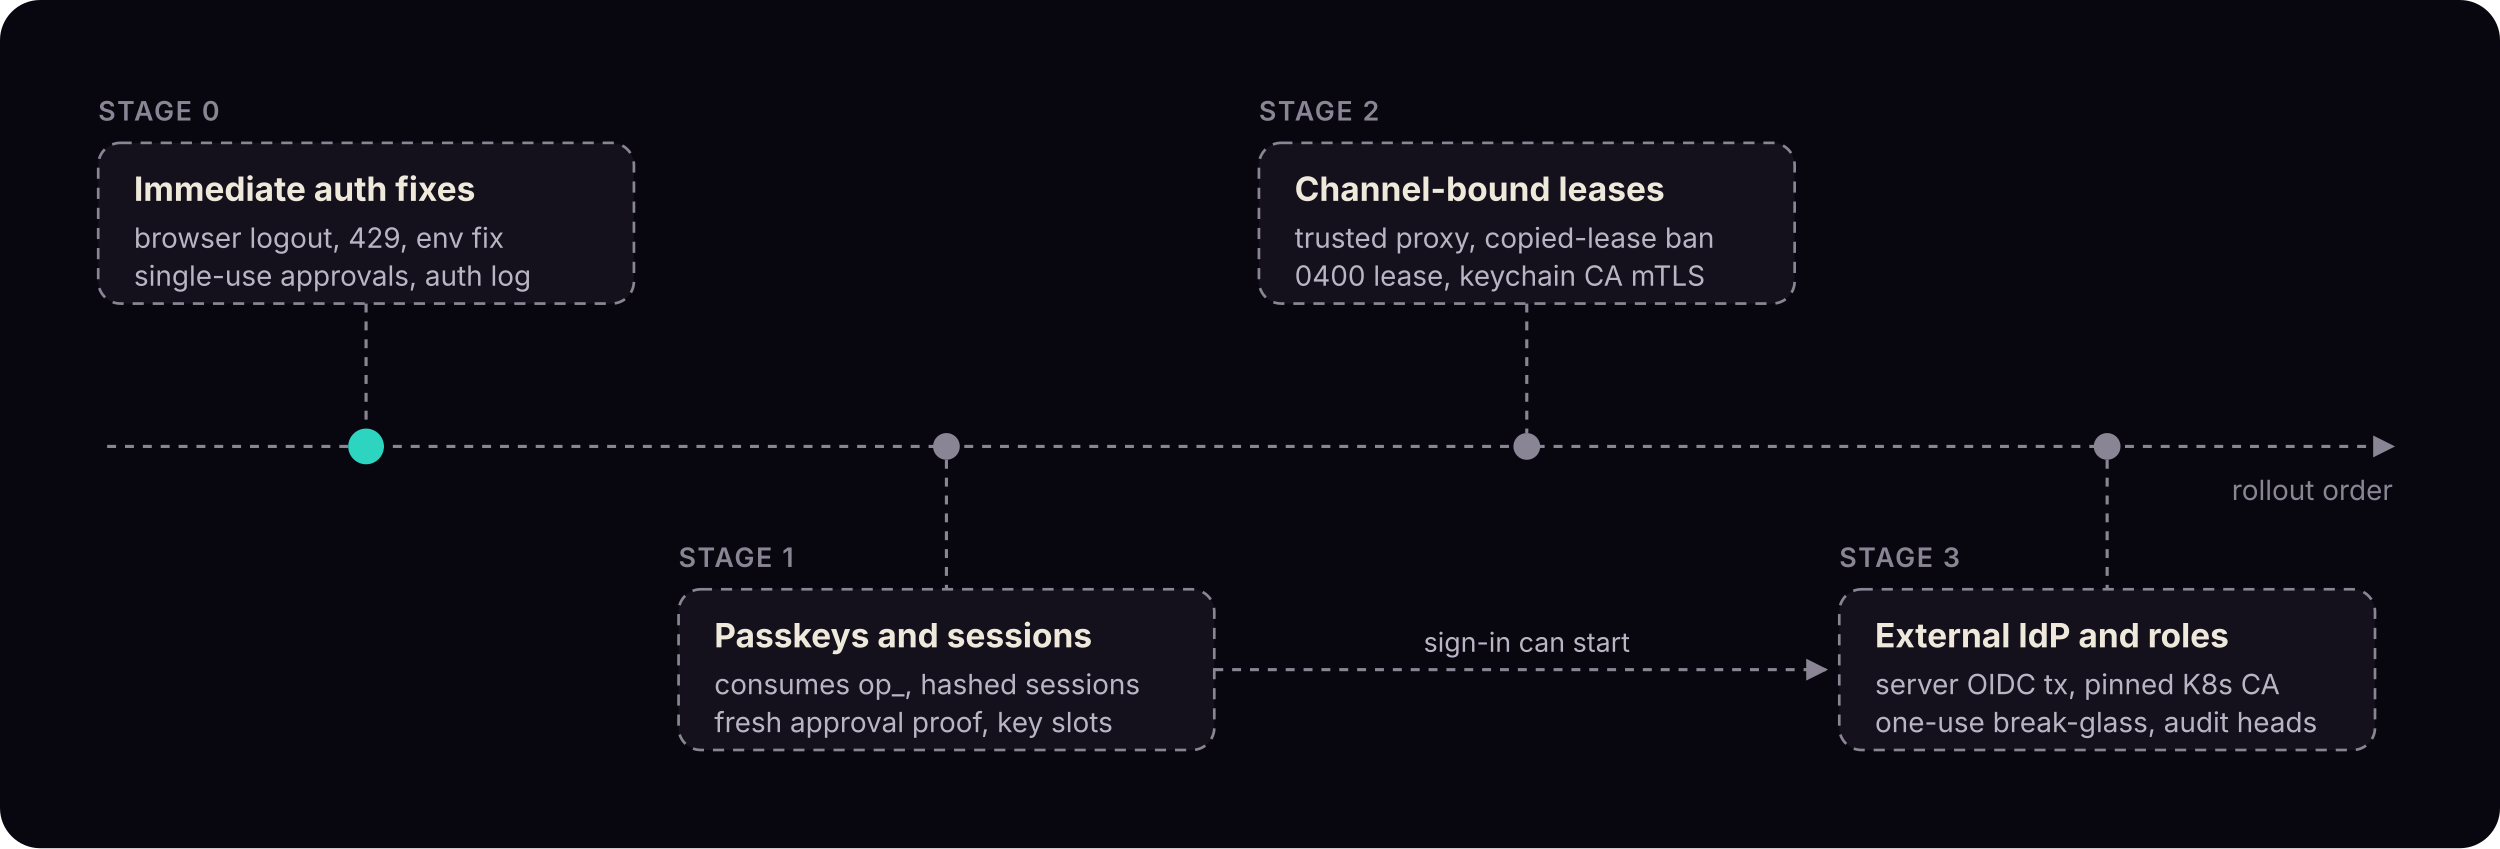
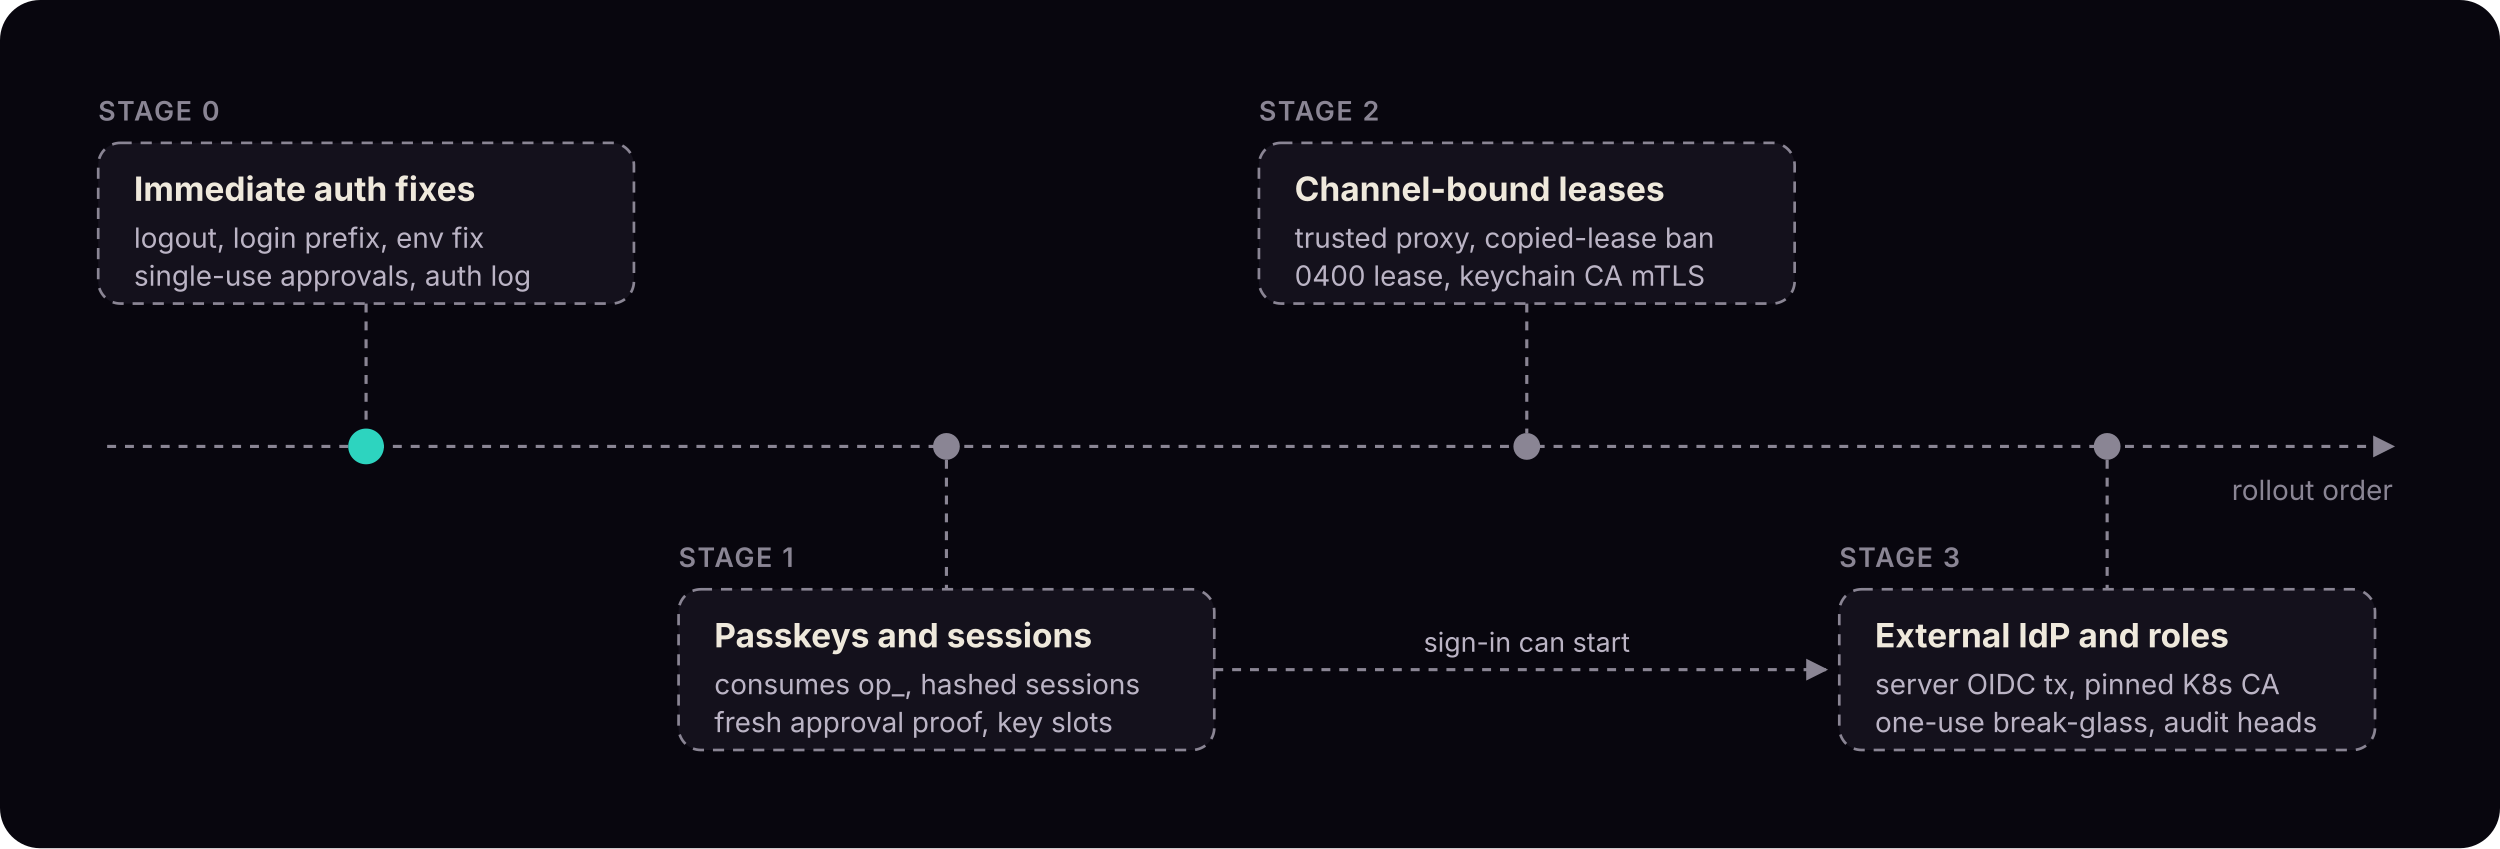
<svg xmlns="http://www.w3.org/2000/svg" viewBox="0 0 1120 380" role="img" aria-labelledby="t d" data-diagram="timeline" font-family="system-ui, -apple-system, BlinkMacSystemFont, 'Segoe UI', sans-serif">
  <defs>
    <marker id="a" viewBox="0 0 10 10" refX="9" refY="5" markerWidth="7" markerHeight="7" orient="auto-start-reverse">
      <path d="M0 0 10 5 0 10z" fill="#2dd4bf" />
    </marker>
    <marker id="m" viewBox="0 0 10 10" refX="9" refY="5" markerWidth="7" markerHeight="7" orient="auto-start-reverse">
      <path d="M0 0 10 5 0 10z" fill="#8a8594" />
    </marker>
    <marker id="x" viewBox="0 0 10 10" refX="9" refY="5" markerWidth="7" markerHeight="7" orient="auto-start-reverse">
      <path d="M0 0 10 5 0 10z" fill="#f87171" />
    </marker>
    <linearGradient id="glow" x1="0" y1="0" x2="0" y2="1">
      <stop offset="0" stop-color="#2dd4bf" stop-opacity=".22" />
      <stop offset="1" stop-color="#2dd4bf" stop-opacity=".06" />
    </linearGradient>
    <style>
      .lane{fill:#111422;stroke:#373040}
      .lanet{fill:#8a8594;font-size:13px;font-weight:600;letter-spacing:.14em}
      .box{fill:#14111c;stroke:#8a8594;stroke-width:1.2}
      .key{fill:url(#glow);stroke:#2dd4bf;stroke-width:1.6}
      .ext{fill:#14111c;stroke:#7fd6b4;stroke-width:1.2}
      .plan{fill:#14111c;stroke:#8a8594;stroke-width:1.2;stroke-dasharray:5 4}
      .wait{fill:#14111c;stroke:#f0b86a;stroke-width:1.2}
      .bad{fill:#14111c;stroke:#f87171;stroke-width:1.2}
      .frame{fill:none;stroke:#bbb4c5;stroke-dasharray:5 5;stroke-width:1.2}
      .h{fill:#efe9dc;font-size:15px;font-weight:650}
      .s{fill:#bbb4c5;font-size:12.5px}
      .cap{fill:#8a8594;font-size:12.5px}
      .pn{fill:#8a8594;font-size:12px;font-weight:600;letter-spacing:.06em}
      .n{fill:#2dd4bf;font-size:12px;font-weight:700;letter-spacing:.08em}
      .idt{fill:#bbb4c5;font-size:12px;font-weight:600;letter-spacing:.06em}
      .lbl{fill:#bbb4c5;font-size:12px}
      .no{fill:#f87171;font-size:13px;font-weight:600}
      .f{stroke:#2dd4bf;stroke-width:1.8;fill:none}
      .r{stroke:#8a8594;stroke-width:1.4;fill:none;stroke-dasharray:4 4}
      .deny{stroke:#f87171;stroke-width:1.4;fill:none;stroke-dasharray:4 4}
      .life{stroke:#373040;stroke-width:1.2;fill:none;stroke-dasharray:4 4}
    </style>
  </defs>
  <rect width="1120" height="380" rx="18" fill="#08060e" />
  <path class="r" d="M48 200H1072" marker-end="url(#m)" />
  <text class="cap" x="1072" y="224" text-anchor="end">rollout order</text>
  <text class="pn" x="44" y="54">STAGE 0</text>
  <rect class="plan" x="44" y="64" width="240" height="72" rx="10" />
  <text class="h" x="60" y="90">Immediate auth fixes</text>
-   <text class="s" x="60" y="111">browser logout, 429, env fix</text>
+   <text class="s" x="60" y="111">logout, login prefix, env fix</text>
  <text class="s" x="60" y="128">single-use approvals, auth log</text>
  <path class="r" d="M164 136V192" />
  <circle cx="164" cy="200" r="8" fill="#2dd4bf" />
  <path class="r" d="M424 206V264" />
  <circle cx="424" cy="200" r="6" fill="#8a8594" />
  <text class="pn" x="304" y="254">STAGE 1</text>
  <rect class="plan" x="304" y="264" width="240" height="72" rx="10" />
  <text class="h" x="320" y="290">Passkeys and sessions</text>
  <text class="s" x="320" y="311">consumes op_, hashed sessions</text>
  <text class="s" x="320" y="328">fresh approval proof, key slots</text>
  <text class="pn" x="564" y="54">STAGE 2</text>
  <rect class="plan" x="564" y="64" width="240" height="72" rx="10" />
  <text class="h" x="580" y="90">Channel-bound leases</text>
  <text class="s" x="580" y="111">trusted proxy, copied-lease ban</text>
  <text class="s" x="580" y="128">0400 lease, keychain CA mTLS</text>
  <path class="r" d="M684 136V194" />
  <circle cx="684" cy="200" r="6" fill="#8a8594" />
  <path class="r" d="M944 206V264" />
  <circle cx="944" cy="200" r="6" fill="#8a8594" />
  <text class="pn" x="824" y="254">STAGE 3</text>
  <rect class="plan" x="824" y="264" width="240" height="72" rx="10" />
  <text class="h" x="840" y="290">External IdP and roles</text>
  <text class="s" x="840" y="311">server OIDC tx, pinned K8s CA</text>
  <text class="s" x="840" y="328">one-use break-glass, audit heads</text>
  <path class="r" d="M544 300H818" marker-end="url(#m)" />
  <text class="lbl" x="684" y="292" text-anchor="middle">sign-in can start</text>
</svg>
